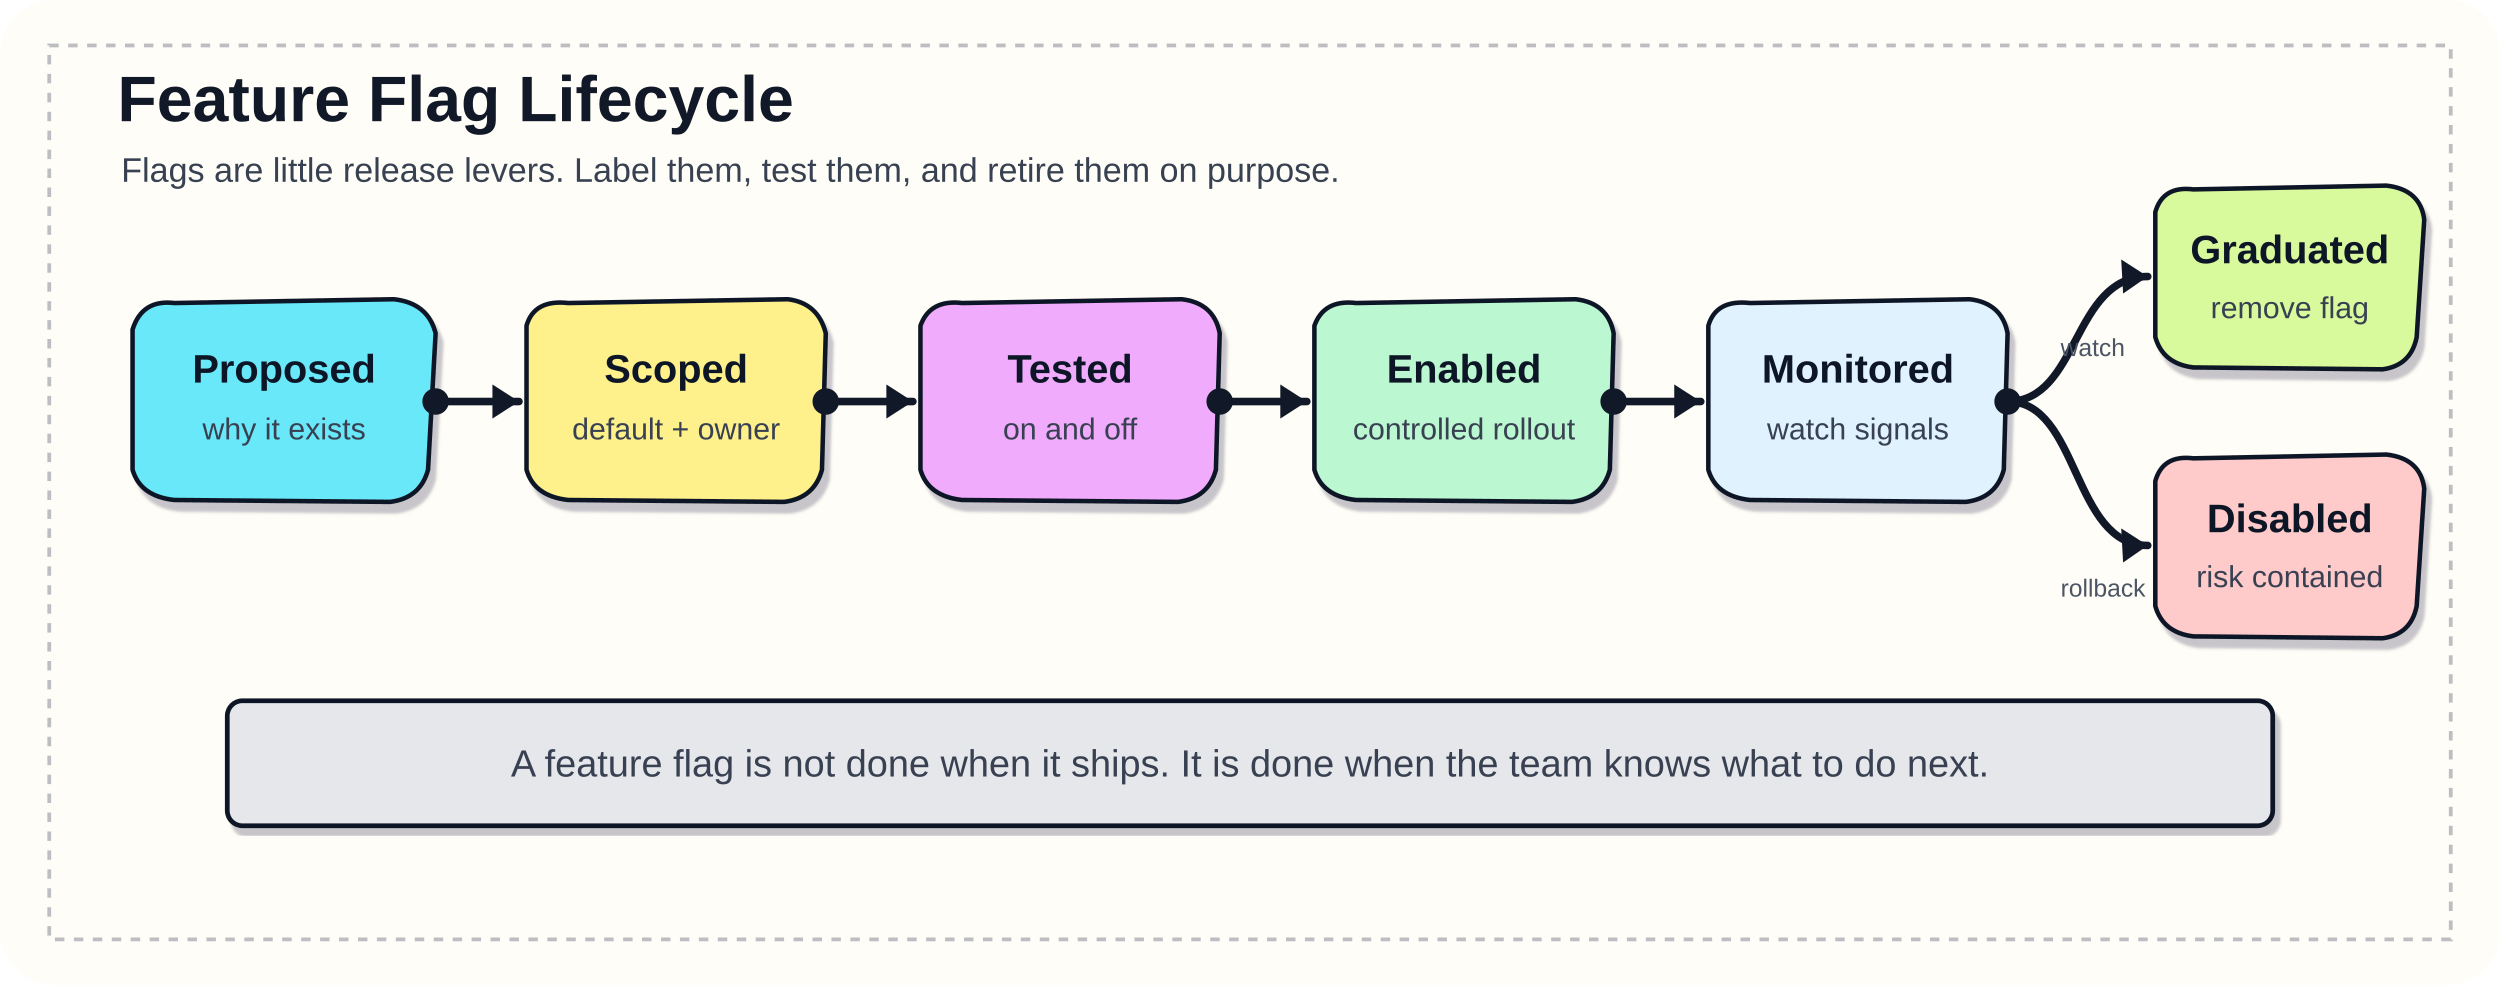
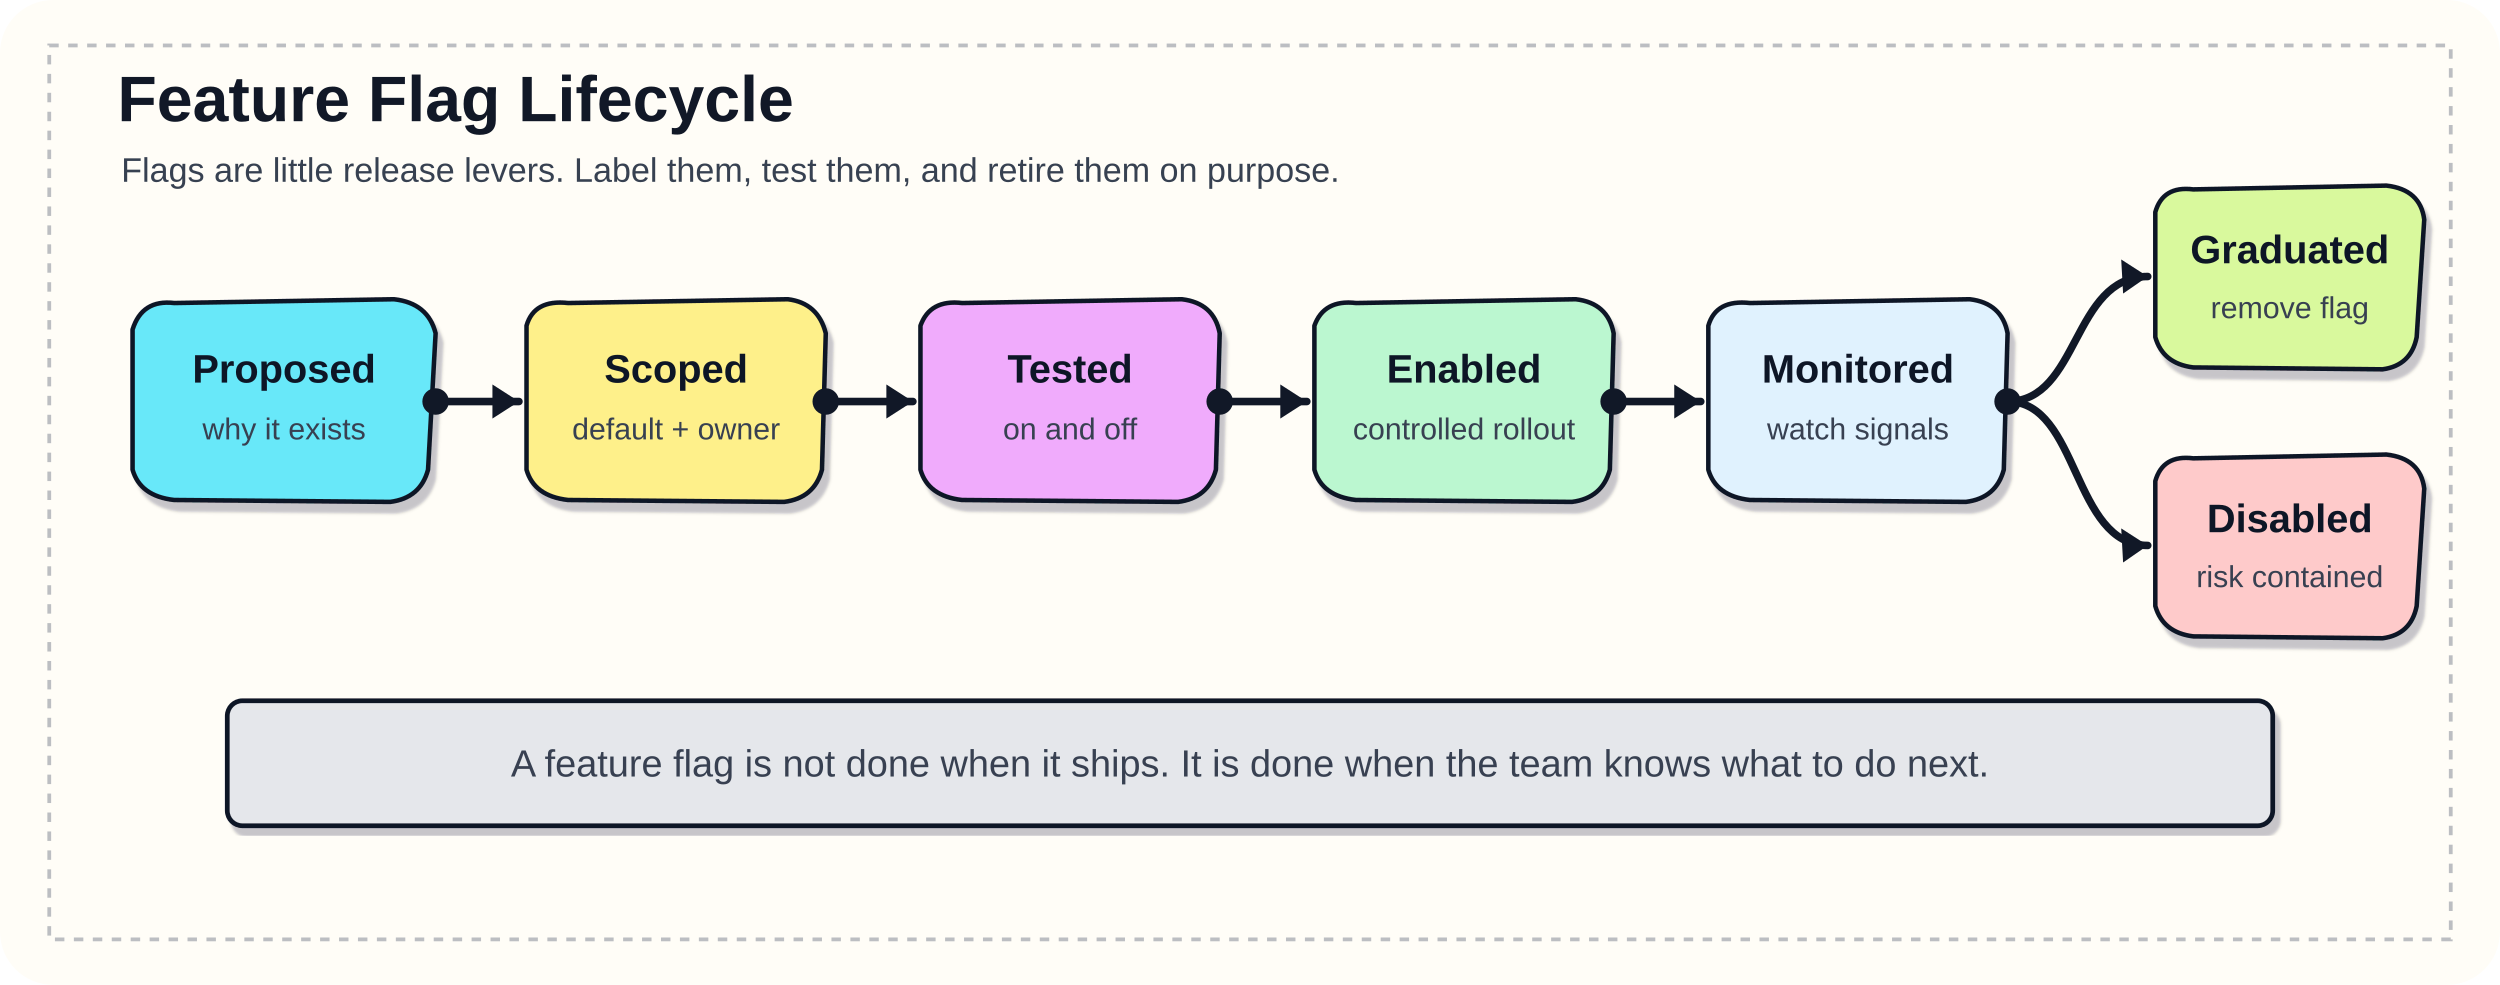
<svg xmlns="http://www.w3.org/2000/svg" width="1320" height="520" viewBox="0 0 1320 520" role="img" aria-labelledby="title desc">
  <defs>
    <filter id="shadow" x="-8%" y="-8%" width="116%" height="116%">
      <feDropShadow dx="3" dy="5" stdDeviation="0.9" flood-color="#111827" flood-opacity="0.22" />
    </filter>
    <filter id="wobble">
      <feTurbulence type="fractalNoise" baseFrequency="0.02" numOctaves="1" seed="12" />
      <feDisplacementMap in="SourceGraphic" scale="1.1" />
    </filter>
    <style>
      .paper { fill: #fffdf7; }
      .title { fill: #111827; font: 800 34px "Comic Sans MS", "Marker Felt", Arial, sans-serif; }
      .subtitle { fill: #374151; font: 18px "Comic Sans MS", "Marker Felt", Arial, sans-serif; }
      .label { fill: #111827; font: 800 21px "Comic Sans MS", "Marker Felt", Arial, sans-serif; }
      .small { fill: #374151; font: 16px "Comic Sans MS", "Marker Felt", Arial, sans-serif; }
      .tiny { fill: #4b5563; font: 13px "Comic Sans MS", "Marker Felt", Arial, sans-serif; }
      .ink { stroke: #111827; stroke-width: 4; fill: none; stroke-linecap: round; stroke-linejoin: round; }
      .thinInk { stroke: #111827; stroke-width: 2.4; fill: none; stroke-linecap: round; stroke-linejoin: round; }
      .dash { stroke: #6b7280; stroke-width: 2; stroke-dasharray: 5 5; fill: none; }
      .arrow { fill: #111827; }
      .dot { fill: #111827; }
      .proposed { fill: #67e8f9; }
      .scoped { fill: #fef08a; }
      .tested { fill: #f0abfc; }
      .enabled { fill: #bbf7d0; }
      .monitored { fill: #e0f2fe; }
      .graduated { fill: #d9f99d; }
      .disabled { fill: #fecaca; }
      .note { fill: #e5e7eb; stroke: #111827; stroke-width: 2.5; }
    </style>
  </defs>
  <rect class="paper" width="1320" height="520" rx="28" />
  <path class="dash" d="M26 24 H1294 V496 H26 Z" opacity="0.45" />
  <text x="62" y="64" class="title">Feature Flag Lifecycle</text>
  <text x="64" y="96" class="subtitle">Flags are little release levers. Label them, test them, and retire them on purpose.</text>
  <g filter="url(#shadow)">
    <path class="proposed" d="M70 174 Q75 158 92 160 L208 158 Q226 160 230 176 L226 248 Q222 263 206 265 L92 264 Q74 262 70 248 Z" filter="url(#wobble)" />
    <path class="thinInk" d="M70 174 Q75 158 92 160 L208 158 Q226 160 230 176 L226 248 Q222 263 206 265 L92 264 Q74 262 70 248 Z" />
    <text x="150" y="202" class="label" text-anchor="middle">Proposed</text>
    <text x="150" y="232" class="small" text-anchor="middle">why it exists</text>
    <path class="scoped" d="M278 172 Q282 158 300 160 L416 158 Q432 160 436 176 L434 248 Q430 263 414 265 L300 264 Q282 262 278 248 Z" filter="url(#wobble)" />
    <path class="thinInk" d="M278 172 Q282 158 300 160 L416 158 Q432 160 436 176 L434 248 Q430 263 414 265 L300 264 Q282 262 278 248 Z" />
    <text x="357" y="202" class="label" text-anchor="middle">Scoped</text>
    <text x="357" y="232" class="small" text-anchor="middle">default + owner</text>
    <path class="tested" d="M486 172 Q491 158 508 160 L624 158 Q641 160 644 176 L642 248 Q638 263 622 265 L508 264 Q490 262 486 248 Z" filter="url(#wobble)" />
    <path class="thinInk" d="M486 172 Q491 158 508 160 L624 158 Q641 160 644 176 L642 248 Q638 263 622 265 L508 264 Q490 262 486 248 Z" />
    <text x="565" y="202" class="label" text-anchor="middle">Tested</text>
    <text x="565" y="232" class="small" text-anchor="middle">on and off</text>
    <path class="enabled" d="M694 172 Q699 158 716 160 L832 158 Q849 160 852 176 L850 248 Q846 263 830 265 L716 264 Q698 262 694 248 Z" filter="url(#wobble)" />
    <path class="thinInk" d="M694 172 Q699 158 716 160 L832 158 Q849 160 852 176 L850 248 Q846 263 830 265 L716 264 Q698 262 694 248 Z" />
    <text x="773" y="202" class="label" text-anchor="middle">Enabled</text>
    <text x="773" y="232" class="small" text-anchor="middle">controlled rollout</text>
    <path class="monitored" d="M902 172 Q906 158 924 160 L1040 158 Q1057 160 1060 176 L1058 248 Q1054 263 1038 265 L924 264 Q906 262 902 248 Z" filter="url(#wobble)" />
    <path class="thinInk" d="M902 172 Q906 158 924 160 L1040 158 Q1057 160 1060 176 L1058 248 Q1054 263 1038 265 L924 264 Q906 262 902 248 Z" />
    <text x="981" y="202" class="label" text-anchor="middle">Monitored</text>
    <text x="981" y="232" class="small" text-anchor="middle">watch signals</text>
    <path class="graduated" d="M1138 112 Q1142 98 1158 100 L1260 98 Q1278 100 1280 116 L1276 178 Q1273 193 1258 195 L1158 194 Q1142 192 1138 178 Z" filter="url(#wobble)" />
    <path class="thinInk" d="M1138 112 Q1142 98 1158 100 L1260 98 Q1278 100 1280 116 L1276 178 Q1273 193 1258 195 L1158 194 Q1142 192 1138 178 Z" />
    <text x="1209" y="139" class="label" text-anchor="middle">Graduated</text>
    <text x="1209" y="168" class="small" text-anchor="middle">remove flag</text>
    <path class="disabled" d="M1138 254 Q1142 240 1158 242 L1260 240 Q1278 242 1280 258 L1276 320 Q1273 335 1258 337 L1158 336 Q1142 334 1138 320 Z" filter="url(#wobble)" />
    <path class="thinInk" d="M1138 254 Q1142 240 1158 242 L1260 240 Q1278 242 1280 258 L1276 320 Q1273 335 1258 337 L1158 336 Q1142 334 1138 320 Z" />
    <text x="1209" y="281" class="label" text-anchor="middle">Disabled</text>
    <text x="1209" y="310" class="small" text-anchor="middle">risk contained</text>
  </g>
  <path class="ink" d="M230 212 H274" />
  <polygon class="arrow" points="274,212 260,203 260,221" />
  <path class="ink" d="M436 212 H482" />
  <polygon class="arrow" points="482,212 468,203 468,221" />
  <path class="ink" d="M644 212 H690" />
  <polygon class="arrow" points="690,212 676,203 676,221" />
  <path class="ink" d="M852 212 H898" />
  <polygon class="arrow" points="898,212 884,203 884,221" />
  <circle class="dot" cx="230" cy="212" r="7" />
  <circle class="dot" cx="436" cy="212" r="7" />
  <circle class="dot" cx="644" cy="212" r="7" />
  <circle class="dot" cx="852" cy="212" r="7" />
  <circle class="dot" cx="1060" cy="212" r="7" />
  <path class="ink" d="M1060 212 C1098 212 1094 146 1134 146" />
  <polygon class="arrow" points="1134,146 1120,137 1121,155" />
  <path class="ink" d="M1060 212 C1098 212 1094 288 1134 288" />
  <polygon class="arrow" points="1134,288 1120,279 1121,297" />
-   <text x="1088" y="188" class="tiny">watch</text>
-   <text x="1088" y="315" class="tiny">rollback</text>
  <g filter="url(#shadow)">
    <rect x="120" y="370" width="1080" height="66" class="note" rx="8" />
    <text x="660" y="410" class="small" style="font-size:20px" text-anchor="middle">A feature flag is not done when it ships. It is done when the team knows what to do next.</text>
  </g>
</svg>
